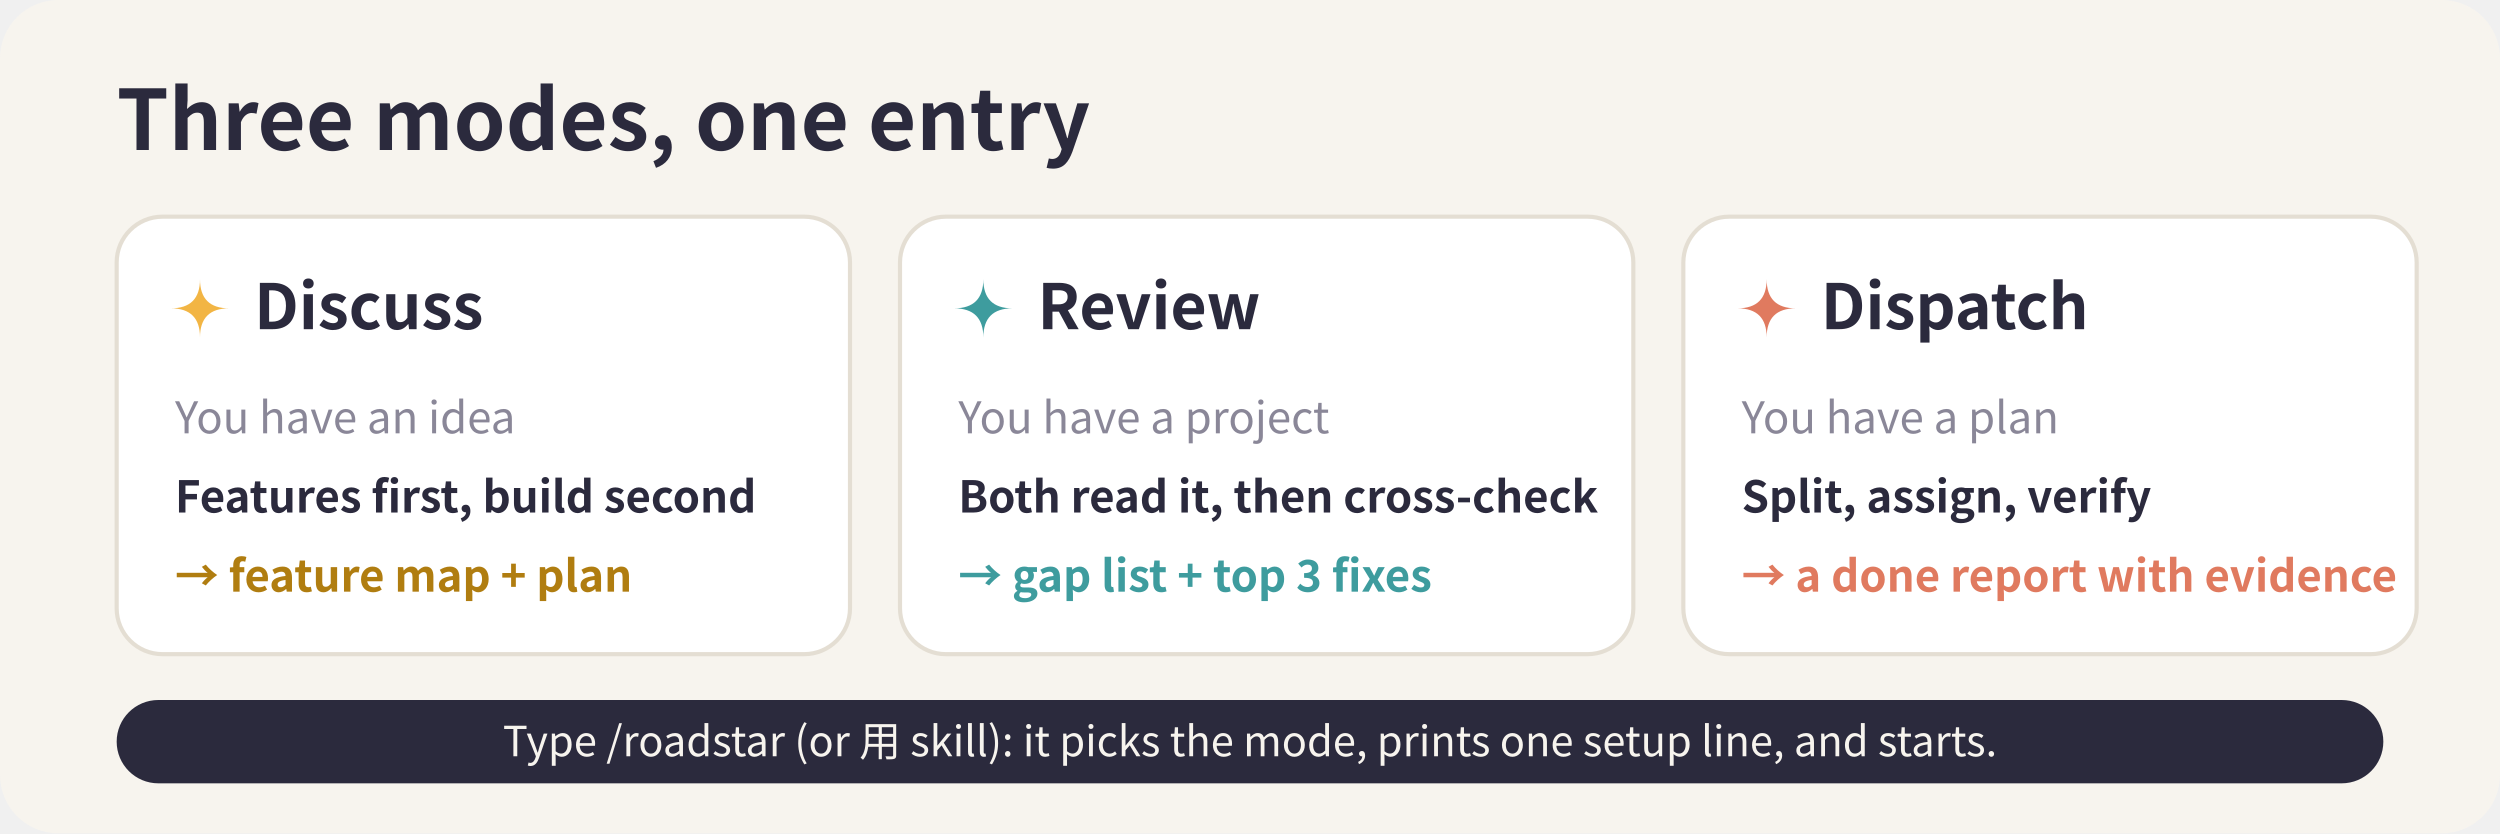
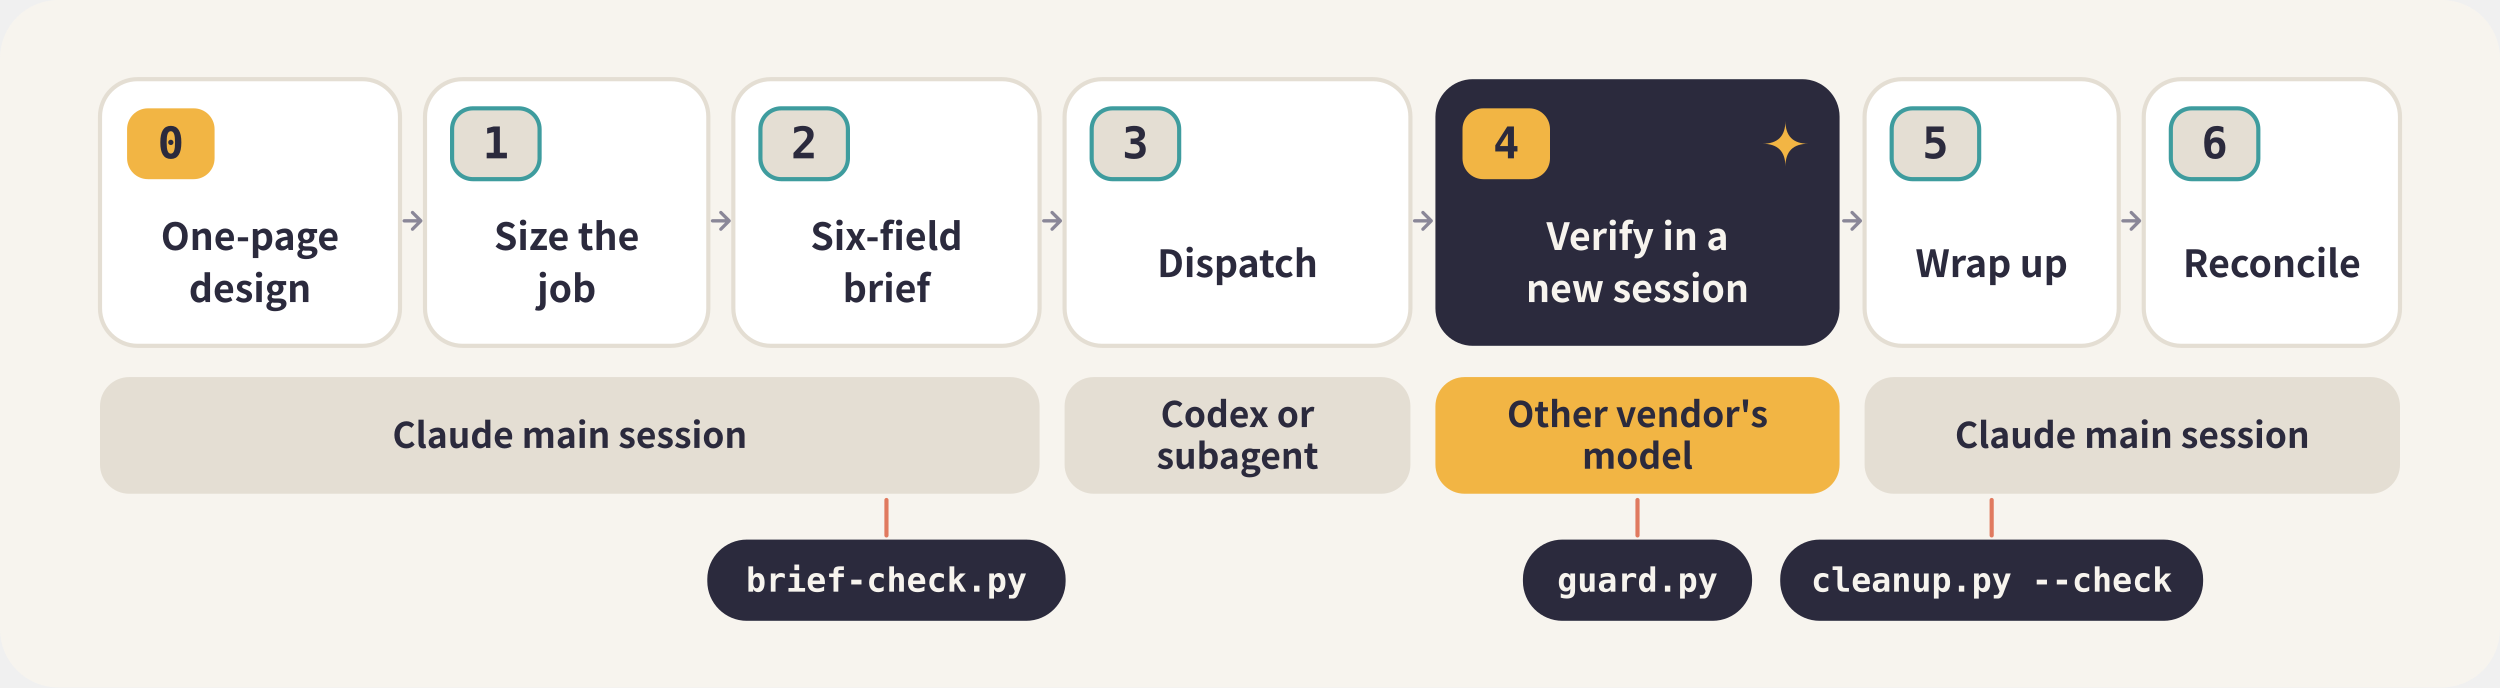
- <svg xmlns="http://www.w3.org/2000/svg" width="100%" viewBox="0 0 1200 400" role="img" aria-labelledby="t d">
-   <rect width="1200" height="400" rx="28" fill="#F7F4EE" />
-   <text x="56" y="72" font-family="-apple-system, BlinkMacSystemFont, 'Segoe UI', 'PingFang SC', 'Hiragino Sans', 'Noto Sans CJK SC', sans-serif" font-size="40" font-weight="800" fill="#2B2A3D">Three modes, one entry</text>
-   <rect x="56" y="104" width="352" height="210" rx="22" fill="#FFFFFF" stroke="#E4DED3" stroke-width="2" />
-   <path d="M96,134 Q96,148 110,148 Q96,148 96,162 Q96,148 82,148 Q96,148 96,134 Z" fill="#F2B544" opacity="1.0" />
-   <text x="122" y="158" font-family="-apple-system, BlinkMacSystemFont, 'Segoe UI', 'PingFang SC', 'Hiragino Sans', 'Noto Sans CJK SC', sans-serif" font-size="30" font-weight="800" fill="#2B2A3D">Discuss</text>
-   <text x="84" y="208" font-family="-apple-system, BlinkMacSystemFont, 'Segoe UI', 'PingFang SC', 'Hiragino Sans', 'Noto Sans CJK SC', sans-serif" font-size="21" fill="#8A8798">You have an idea</text>
-   <text x="84" y="246" font-family="-apple-system, BlinkMacSystemFont, 'Segoe UI', 'PingFang SC', 'Hiragino Sans', 'Noto Sans CJK SC', sans-serif" font-size="21" font-weight="600" fill="#2B2A3D">Features first, build second</text>
-   <text x="84" y="284" font-family="-apple-system, BlinkMacSystemFont, 'Segoe UI', 'PingFang SC', 'Hiragino Sans', 'Noto Sans CJK SC', sans-serif" font-size="21" font-weight="600" fill="#B07D10">→ feature map + plan</text>
-   <rect x="432" y="104" width="352" height="210" rx="22" fill="#FFFFFF" stroke="#E4DED3" stroke-width="2" />
-   <path d="M472,134 Q472,148 486,148 Q472,148 472,162 Q472,148 458,148 Q472,148 472,134 Z" fill="#3E9C9E" opacity="1.0" />
-   <text x="498" y="158" font-family="-apple-system, BlinkMacSystemFont, 'Segoe UI', 'PingFang SC', 'Hiragino Sans', 'Noto Sans CJK SC', sans-serif" font-size="30" font-weight="800" fill="#2B2A3D">Review</text>
-   <text x="460" y="208" font-family="-apple-system, BlinkMacSystemFont, 'Segoe UI', 'PingFang SC', 'Hiragino Sans', 'Noto Sans CJK SC', sans-serif" font-size="21" fill="#8A8798">You have a project</text>
-   <text x="460" y="246" font-family="-apple-system, BlinkMacSystemFont, 'Segoe UI', 'PingFang SC', 'Hiragino Sans', 'Noto Sans CJK SC', sans-serif" font-size="21" font-weight="600" fill="#2B2A3D">Both read it, then cross-check</text>
-   <text x="460" y="284" font-family="-apple-system, BlinkMacSystemFont, 'Segoe UI', 'PingFang SC', 'Hiragino Sans', 'Noto Sans CJK SC', sans-serif" font-size="21" font-weight="600" fill="#3E9C9E">→ gap list + top 3 fixes</text>
-   <rect x="808" y="104" width="352" height="210" rx="22" fill="#FFFFFF" stroke="#E4DED3" stroke-width="2" />
-   <path d="M848,134 Q848,148 862,148 Q848,148 848,162 Q848,148 834,148 Q848,148 848,134 Z" fill="#E07A5F" opacity="1.0" />
-   <text x="874" y="158" font-family="-apple-system, BlinkMacSystemFont, 'Segoe UI', 'PingFang SC', 'Hiragino Sans', 'Noto Sans CJK SC', sans-serif" font-size="30" font-weight="800" fill="#2B2A3D">Dispatch</text>
-   <text x="836" y="208" font-family="-apple-system, BlinkMacSystemFont, 'Segoe UI', 'PingFang SC', 'Hiragino Sans', 'Noto Sans CJK SC', sans-serif" font-size="21" fill="#8A8798">You have a plan</text>
-   <text x="836" y="246" font-family="-apple-system, BlinkMacSystemFont, 'Segoe UI', 'PingFang SC', 'Hiragino Sans', 'Noto Sans CJK SC', sans-serif" font-size="21" font-weight="600" fill="#2B2A3D">Split, assign, verify</text>
-   <text x="836" y="284" font-family="-apple-system, BlinkMacSystemFont, 'Segoe UI', 'PingFang SC', 'Hiragino Sans', 'Noto Sans CJK SC', sans-serif" font-size="21" font-weight="600" fill="#E07A5F">→ a done report with evidence</text>
-   <rect x="56" y="336" width="1088" height="40" rx="20" fill="#2B2A3D" />
-   <text x="600" y="363" text-anchor="middle" font-family="-apple-system, BlinkMacSystemFont, 'Segoe UI', 'PingFang SC', 'Hiragino Sans', 'Noto Sans CJK SC', sans-serif" font-size="20" fill="#F7F4EE">Type /roadstar (or 用 skill): it picks the mode, prints one setup line, and starts.</text>
+ <svg xmlns="http://www.w3.org/2000/svg" xml:lang="en" width="1200" height="330" viewBox="0 0 1200 330" role="img" aria-labelledby="title desc">
+   <rect id="base" x="0" y="0" width="1200" height="330" fill="#F7F4EE" rx="28" />
+   <rect id="step-0" x="48" y="38" width="144" height="128" fill="#FFFFFF" rx="18" stroke="#E4DED3" stroke-width="2" />
+   <rect id="number-0" x="61" y="52" width="42" height="34" fill="#F2B544" rx="10" />
+   <text data-card="number-0" x="82" y="76" font-size="21" font-weight="800" fill="#2B2A3D" text-anchor="middle" font-family="ui-monospace, SFMono-Regular, Menlo, Consolas, monospace">0</text>
+   <path d="M194,106 H201 m-3,-4 l4,4 -4,4" fill="none" stroke="#8A8798" stroke-width="1.6" stroke-linecap="round" stroke-linejoin="round" />
+   <text data-card="step-0" x="120.0" y="120" font-size="18" font-weight="750" fill="#2B2A3D" text-anchor="middle" font-family="-apple-system, BlinkMacSystemFont, 'Segoe UI', 'PingFang SC', 'Hiragino Sans', 'Noto Sans CJK SC', sans-serif">One-page</text>
+   <text data-card="step-0" x="120.0" y="145" font-size="18" font-weight="750" fill="#2B2A3D" text-anchor="middle" font-family="-apple-system, BlinkMacSystemFont, 'Segoe UI', 'PingFang SC', 'Hiragino Sans', 'Noto Sans CJK SC', sans-serif">design</text>
+   <rect id="step-1" x="204" y="38" width="136" height="128" fill="#FFFFFF" rx="18" stroke="#E4DED3" stroke-width="2" />
+   <rect id="number-1" x="217" y="52" width="42" height="34" fill="#E4DED3" rx="10" stroke="#3E9C9E" stroke-width="2" />
+   <text data-card="number-1" x="238" y="76" font-size="21" font-weight="800" fill="#2B2A3D" text-anchor="middle" font-family="ui-monospace, SFMono-Regular, Menlo, Consolas, monospace">1</text>
+   <path d="M342,106 H349 m-3,-4 l4,4 -4,4" fill="none" stroke="#8A8798" stroke-width="1.6" stroke-linecap="round" stroke-linejoin="round" />
+   <text data-card="step-1" x="272.0" y="120" font-size="18" font-weight="750" fill="#2B2A3D" text-anchor="middle" font-family="-apple-system, BlinkMacSystemFont, 'Segoe UI', 'PingFang SC', 'Hiragino Sans', 'Noto Sans CJK SC', sans-serif">Size the</text>
+   <text data-card="step-1" x="272.0" y="145" font-size="18" font-weight="750" fill="#2B2A3D" text-anchor="middle" font-family="-apple-system, BlinkMacSystemFont, 'Segoe UI', 'PingFang SC', 'Hiragino Sans', 'Noto Sans CJK SC', sans-serif">job</text>
+   <rect id="step-2" x="352" y="38" width="147" height="128" fill="#FFFFFF" rx="18" stroke="#E4DED3" stroke-width="2" />
+   <rect id="number-2" x="365" y="52" width="42" height="34" fill="#E4DED3" rx="10" stroke="#3E9C9E" stroke-width="2" />
+   <text data-card="number-2" x="386" y="76" font-size="21" font-weight="800" fill="#2B2A3D" text-anchor="middle" font-family="ui-monospace, SFMono-Regular, Menlo, Consolas, monospace">2</text>
+   <path d="M501,106 H508 m-3,-4 l4,4 -4,4" fill="none" stroke="#8A8798" stroke-width="1.6" stroke-linecap="round" stroke-linejoin="round" />
+   <text data-card="step-2" x="425.5" y="120" font-size="18" font-weight="750" fill="#2B2A3D" text-anchor="middle" font-family="-apple-system, BlinkMacSystemFont, 'Segoe UI', 'PingFang SC', 'Hiragino Sans', 'Noto Sans CJK SC', sans-serif">Six-field</text>
+   <text data-card="step-2" x="425.5" y="145" font-size="18" font-weight="750" fill="#2B2A3D" text-anchor="middle" font-family="-apple-system, BlinkMacSystemFont, 'Segoe UI', 'PingFang SC', 'Hiragino Sans', 'Noto Sans CJK SC', sans-serif">brief</text>
+   <rect id="step-3" x="511" y="38" width="166" height="128" fill="#FFFFFF" rx="18" stroke="#E4DED3" stroke-width="2" />
+   <rect id="number-3" x="524" y="52" width="42" height="34" fill="#E4DED3" rx="10" stroke="#3E9C9E" stroke-width="2" />
+   <text data-card="number-3" x="545" y="76" font-size="21" font-weight="800" fill="#2B2A3D" text-anchor="middle" font-family="ui-monospace, SFMono-Regular, Menlo, Consolas, monospace">3</text>
+   <path d="M679,106 H686 m-3,-4 l4,4 -4,4" fill="none" stroke="#8A8798" stroke-width="1.6" stroke-linecap="round" stroke-linejoin="round" />
+   <text data-card="step-3" x="594.0" y="133" font-size="18" font-weight="750" fill="#2B2A3D" text-anchor="middle" font-family="-apple-system, BlinkMacSystemFont, 'Segoe UI', 'PingFang SC', 'Hiragino Sans', 'Noto Sans CJK SC', sans-serif">Dispatch</text>
+   <rect id="step-4" x="689" y="38" width="194" height="128" fill="#2B2A3D" rx="18" />
+   <rect id="number-4" x="702" y="52" width="42" height="34" fill="#F2B544" rx="10" />
+   <text data-card="number-4" x="723" y="76" font-size="21" font-weight="800" fill="#2B2A3D" text-anchor="middle" font-family="ui-monospace, SFMono-Regular, Menlo, Consolas, monospace">4</text>
+   <path d="M857,58 Q857,69 868,69 Q857,69 857,80 Q857,69 846,69 Q857,69 857,58 Z" fill="#F2B544" />
+   <path d="M885,106 H892 m-3,-4 l4,4 -4,4" fill="none" stroke="#8A8798" stroke-width="1.6" stroke-linecap="round" stroke-linejoin="round" />
+   <text data-card="step-4" x="786.0" y="120" font-size="18" font-weight="750" fill="#F7F4EE" text-anchor="middle" font-family="-apple-system, BlinkMacSystemFont, 'Segoe UI', 'PingFang SC', 'Hiragino Sans', 'Noto Sans CJK SC', sans-serif">Verify in a</text>
+   <text data-card="step-4" x="786.0" y="145" font-size="18" font-weight="750" fill="#F7F4EE" text-anchor="middle" font-family="-apple-system, BlinkMacSystemFont, 'Segoe UI', 'PingFang SC', 'Hiragino Sans', 'Noto Sans CJK SC', sans-serif">new session</text>
+   <rect id="step-5" x="895" y="38" width="122" height="128" fill="#FFFFFF" rx="18" stroke="#E4DED3" stroke-width="2" />
+   <rect id="number-5" x="908" y="52" width="42" height="34" fill="#E4DED3" rx="10" stroke="#3E9C9E" stroke-width="2" />
+   <text data-card="number-5" x="929" y="76" font-size="21" font-weight="800" fill="#2B2A3D" text-anchor="middle" font-family="ui-monospace, SFMono-Regular, Menlo, Consolas, monospace">5</text>
+   <path d="M1019,106 H1026 m-3,-4 l4,4 -4,4" fill="none" stroke="#8A8798" stroke-width="1.6" stroke-linecap="round" stroke-linejoin="round" />
+   <text data-card="step-5" x="956.0" y="133" font-size="18" font-weight="750" fill="#2B2A3D" text-anchor="middle" font-family="-apple-system, BlinkMacSystemFont, 'Segoe UI', 'PingFang SC', 'Hiragino Sans', 'Noto Sans CJK SC', sans-serif">Wrap up</text>
+   <rect id="step-6" x="1029" y="38" width="123" height="128" fill="#FFFFFF" rx="18" stroke="#E4DED3" stroke-width="2" />
+   <rect id="number-6" x="1042" y="52" width="42" height="34" fill="#E4DED3" rx="10" stroke="#3E9C9E" stroke-width="2" />
+   <text data-card="number-6" x="1063" y="76" font-size="21" font-weight="800" fill="#2B2A3D" text-anchor="middle" font-family="ui-monospace, SFMono-Regular, Menlo, Consolas, monospace">6</text>
+   <text data-card="step-6" x="1090.5" y="133" font-size="18" font-weight="750" fill="#2B2A3D" text-anchor="middle" font-family="-apple-system, BlinkMacSystemFont, 'Segoe UI', 'PingFang SC', 'Hiragino Sans', 'Noto Sans CJK SC', sans-serif">Reconcile</text>
+   <rect id="owner-0" x="48" y="181" width="451" height="56" fill="#E4DED3" rx="14" />
+   <text data-card="owner-0" x="273.5" y="215" font-size="17" font-weight="600" fill="#2B2A3D" text-anchor="middle" font-family="-apple-system, BlinkMacSystemFont, 'Segoe UI', 'PingFang SC', 'Hiragino Sans', 'Noto Sans CJK SC', sans-serif">Claude main session</text>
+   <rect id="owner-3" x="511" y="181" width="166" height="56" fill="#E4DED3" rx="14" />
+   <text data-card="owner-3" x="594.0" y="205" font-size="17" font-weight="600" fill="#2B2A3D" text-anchor="middle" font-family="-apple-system, BlinkMacSystemFont, 'Segoe UI', 'PingFang SC', 'Hiragino Sans', 'Noto Sans CJK SC', sans-serif">Codex or</text>
+   <text data-card="owner-3" x="594.0" y="225" font-size="17" font-weight="600" fill="#2B2A3D" text-anchor="middle" font-family="-apple-system, BlinkMacSystemFont, 'Segoe UI', 'PingFang SC', 'Hiragino Sans', 'Noto Sans CJK SC', sans-serif">subagent</text>
+   <rect id="owner-4" x="689" y="181" width="194" height="56" fill="#F2B544" rx="14" />
+   <text data-card="owner-4" x="786.0" y="205" font-size="17" font-weight="600" fill="#2B2A3D" text-anchor="middle" font-family="-apple-system, BlinkMacSystemFont, 'Segoe UI', 'PingFang SC', 'Hiragino Sans', 'Noto Sans CJK SC', sans-serif">Other vendor's</text>
+   <text data-card="owner-4" x="786.0" y="225" font-size="17" font-weight="600" fill="#2B2A3D" text-anchor="middle" font-family="-apple-system, BlinkMacSystemFont, 'Segoe UI', 'PingFang SC', 'Hiragino Sans', 'Noto Sans CJK SC', sans-serif">model</text>
+   <rect id="owner-5" x="895" y="181" width="257" height="56" fill="#E4DED3" rx="14" />
+   <text data-card="owner-5" x="1023.5" y="215" font-size="17" font-weight="600" fill="#2B2A3D" text-anchor="middle" font-family="-apple-system, BlinkMacSystemFont, 'Segoe UI', 'PingFang SC', 'Hiragino Sans', 'Noto Sans CJK SC', sans-serif">Claude main session</text>
+   <path d="M425.5,240 V257" fill="none" stroke="#E07A5F" stroke-width="2" stroke-linecap="round" stroke-linejoin="round" />
+   <rect id="gate-2" x="339.5" y="259" width="172" height="39" fill="#2B2A3D" rx="19" />
+   <text data-card="gate-2" x="425.5" y="284" font-size="16" font-weight="600" fill="#F7F4EE" text-anchor="middle" font-family="ui-monospace, SFMono-Regular, Menlo, Consolas, monospace">brief-check.py</text>
+   <path d="M786.0,240 V257" fill="none" stroke="#E07A5F" stroke-width="2" stroke-linecap="round" stroke-linejoin="round" />
+   <rect id="gate-4" x="731.0" y="259" width="110" height="39" fill="#2B2A3D" rx="19" />
+   <text data-card="gate-4" x="786.0" y="284" font-size="16" font-weight="600" fill="#F7F4EE" text-anchor="middle" font-family="ui-monospace, SFMono-Regular, Menlo, Consolas, monospace">guard.py</text>
+   <path d="M956.0,240 V257" fill="none" stroke="#E07A5F" stroke-width="2" stroke-linecap="round" stroke-linejoin="round" />
+   <rect id="gate-5" x="854.5" y="259" width="203" height="39" fill="#2B2A3D" rx="19" />
+   <text data-card="gate-5" x="956.0" y="284" font-size="16" font-weight="600" fill="#F7F4EE" text-anchor="middle" font-family="ui-monospace, SFMono-Regular, Menlo, Consolas, monospace">cleanup.py --check</text>
</svg>
